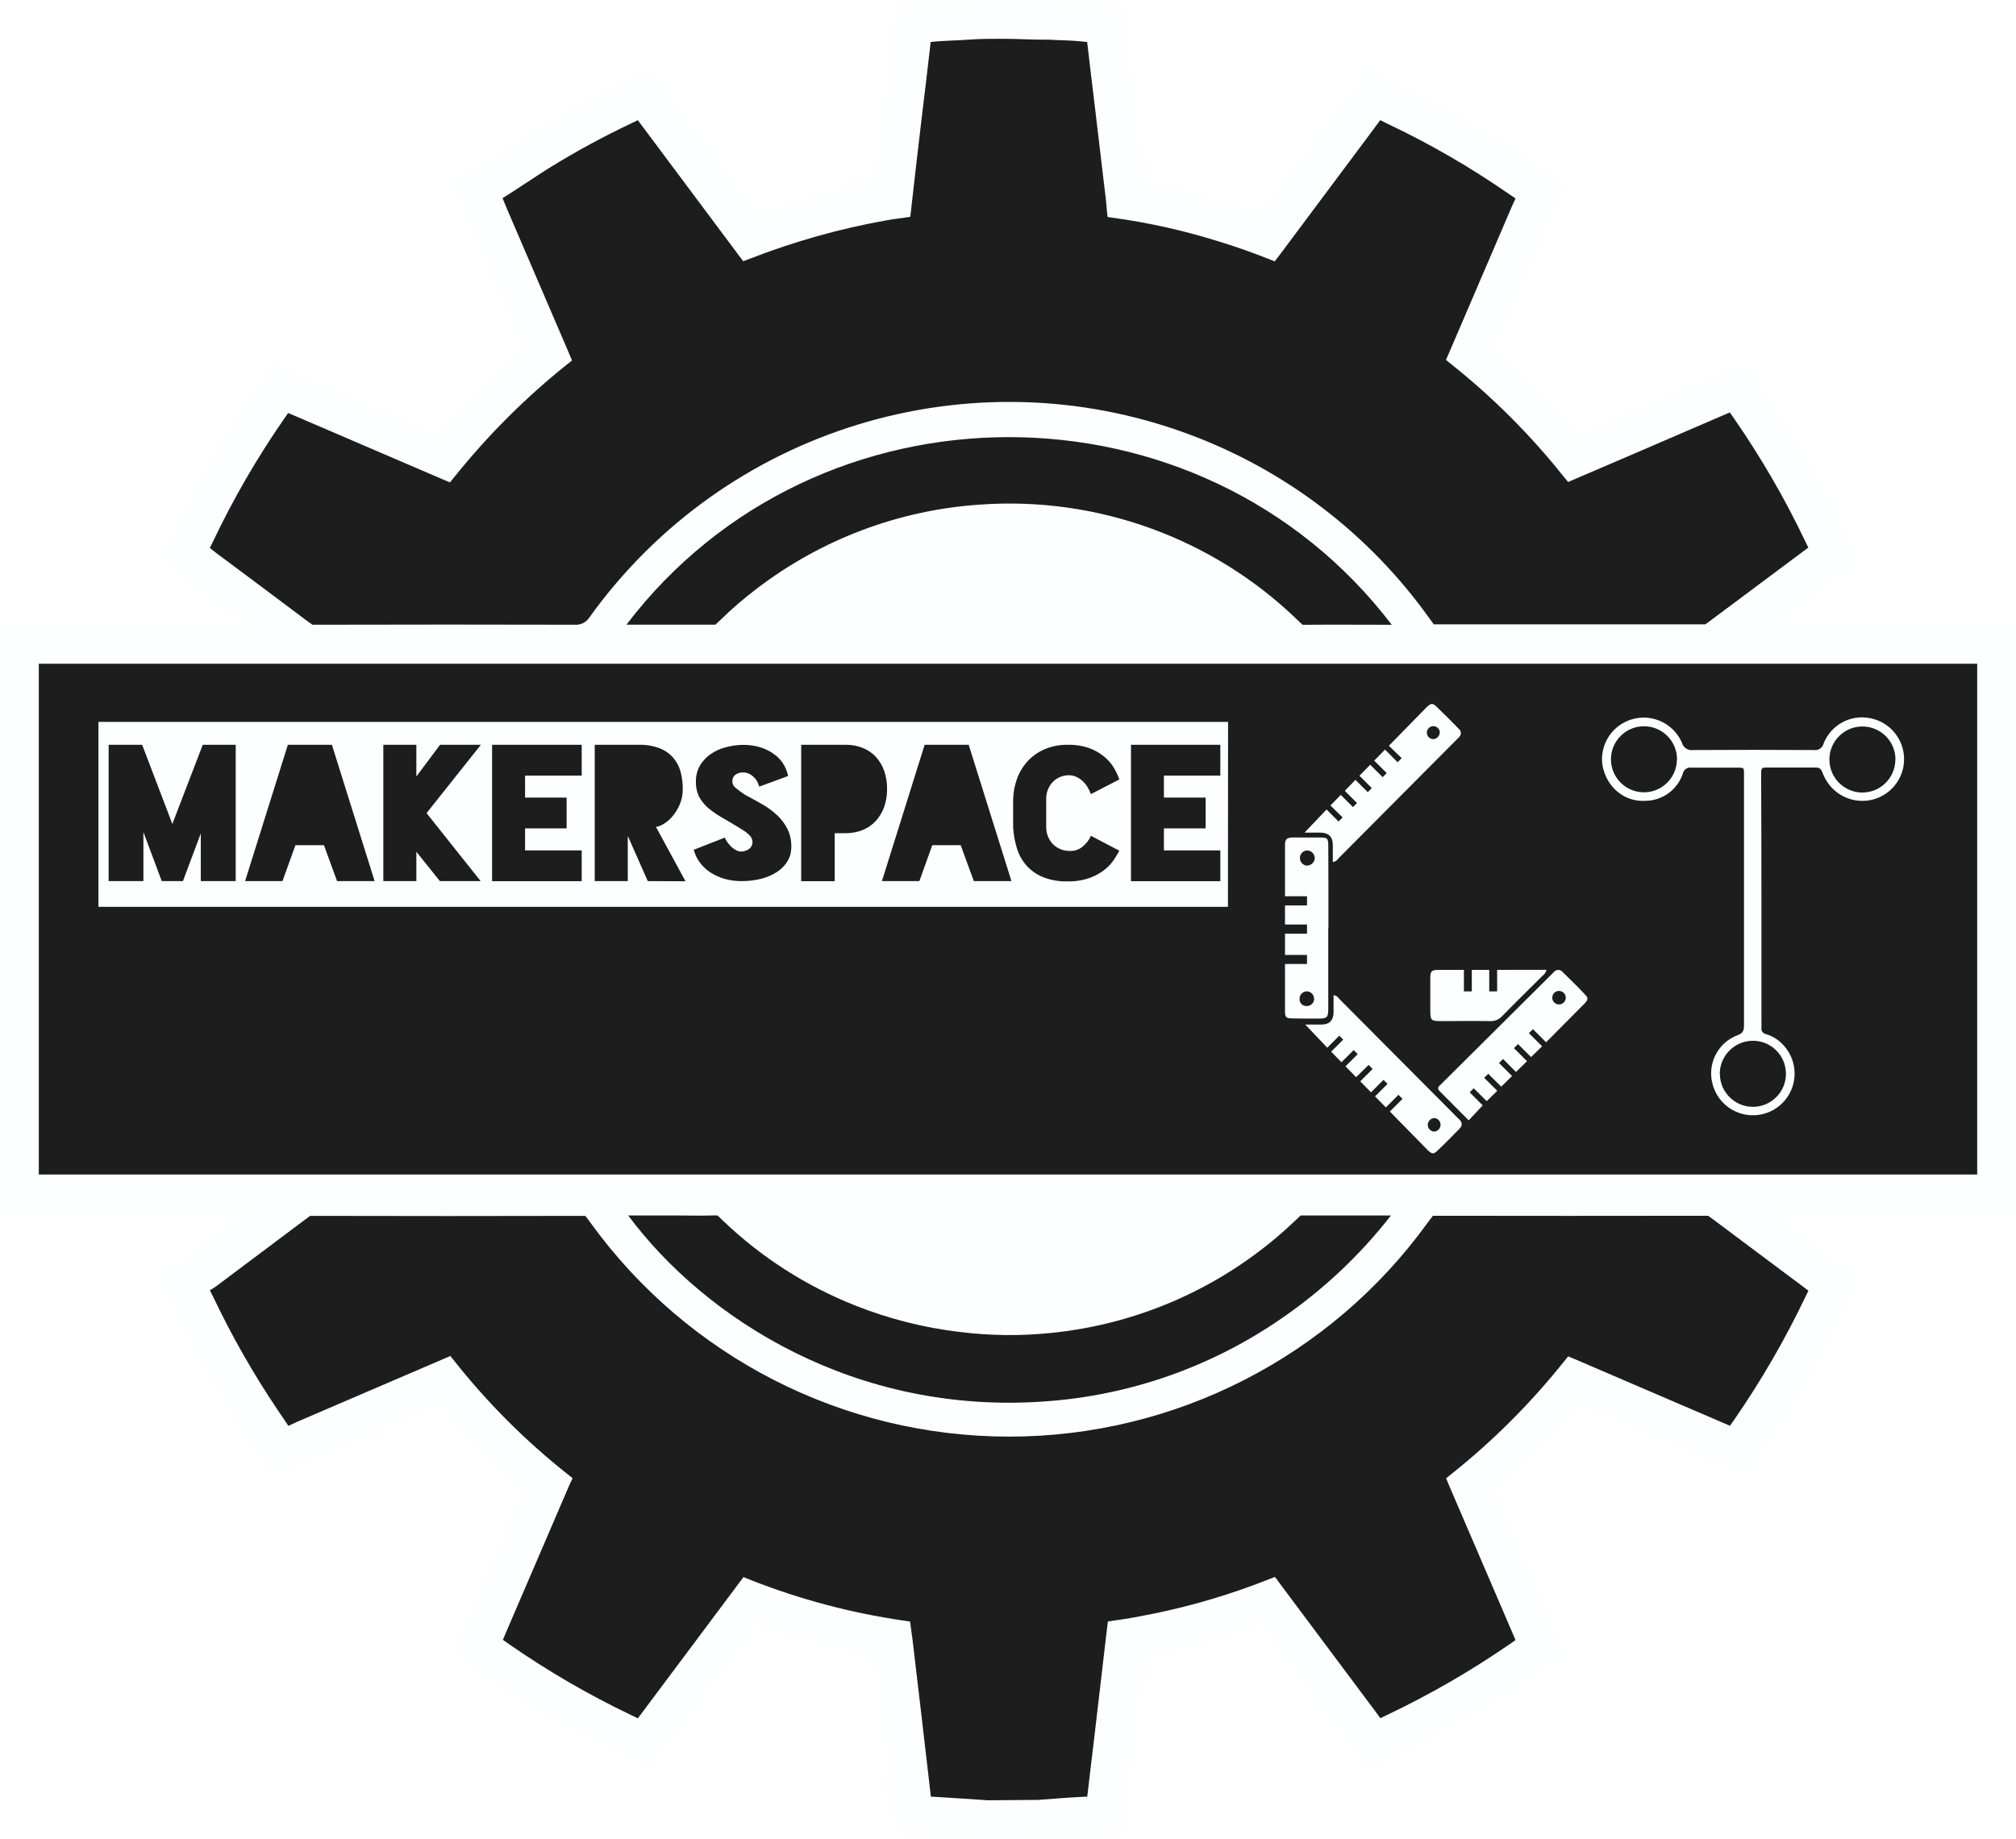
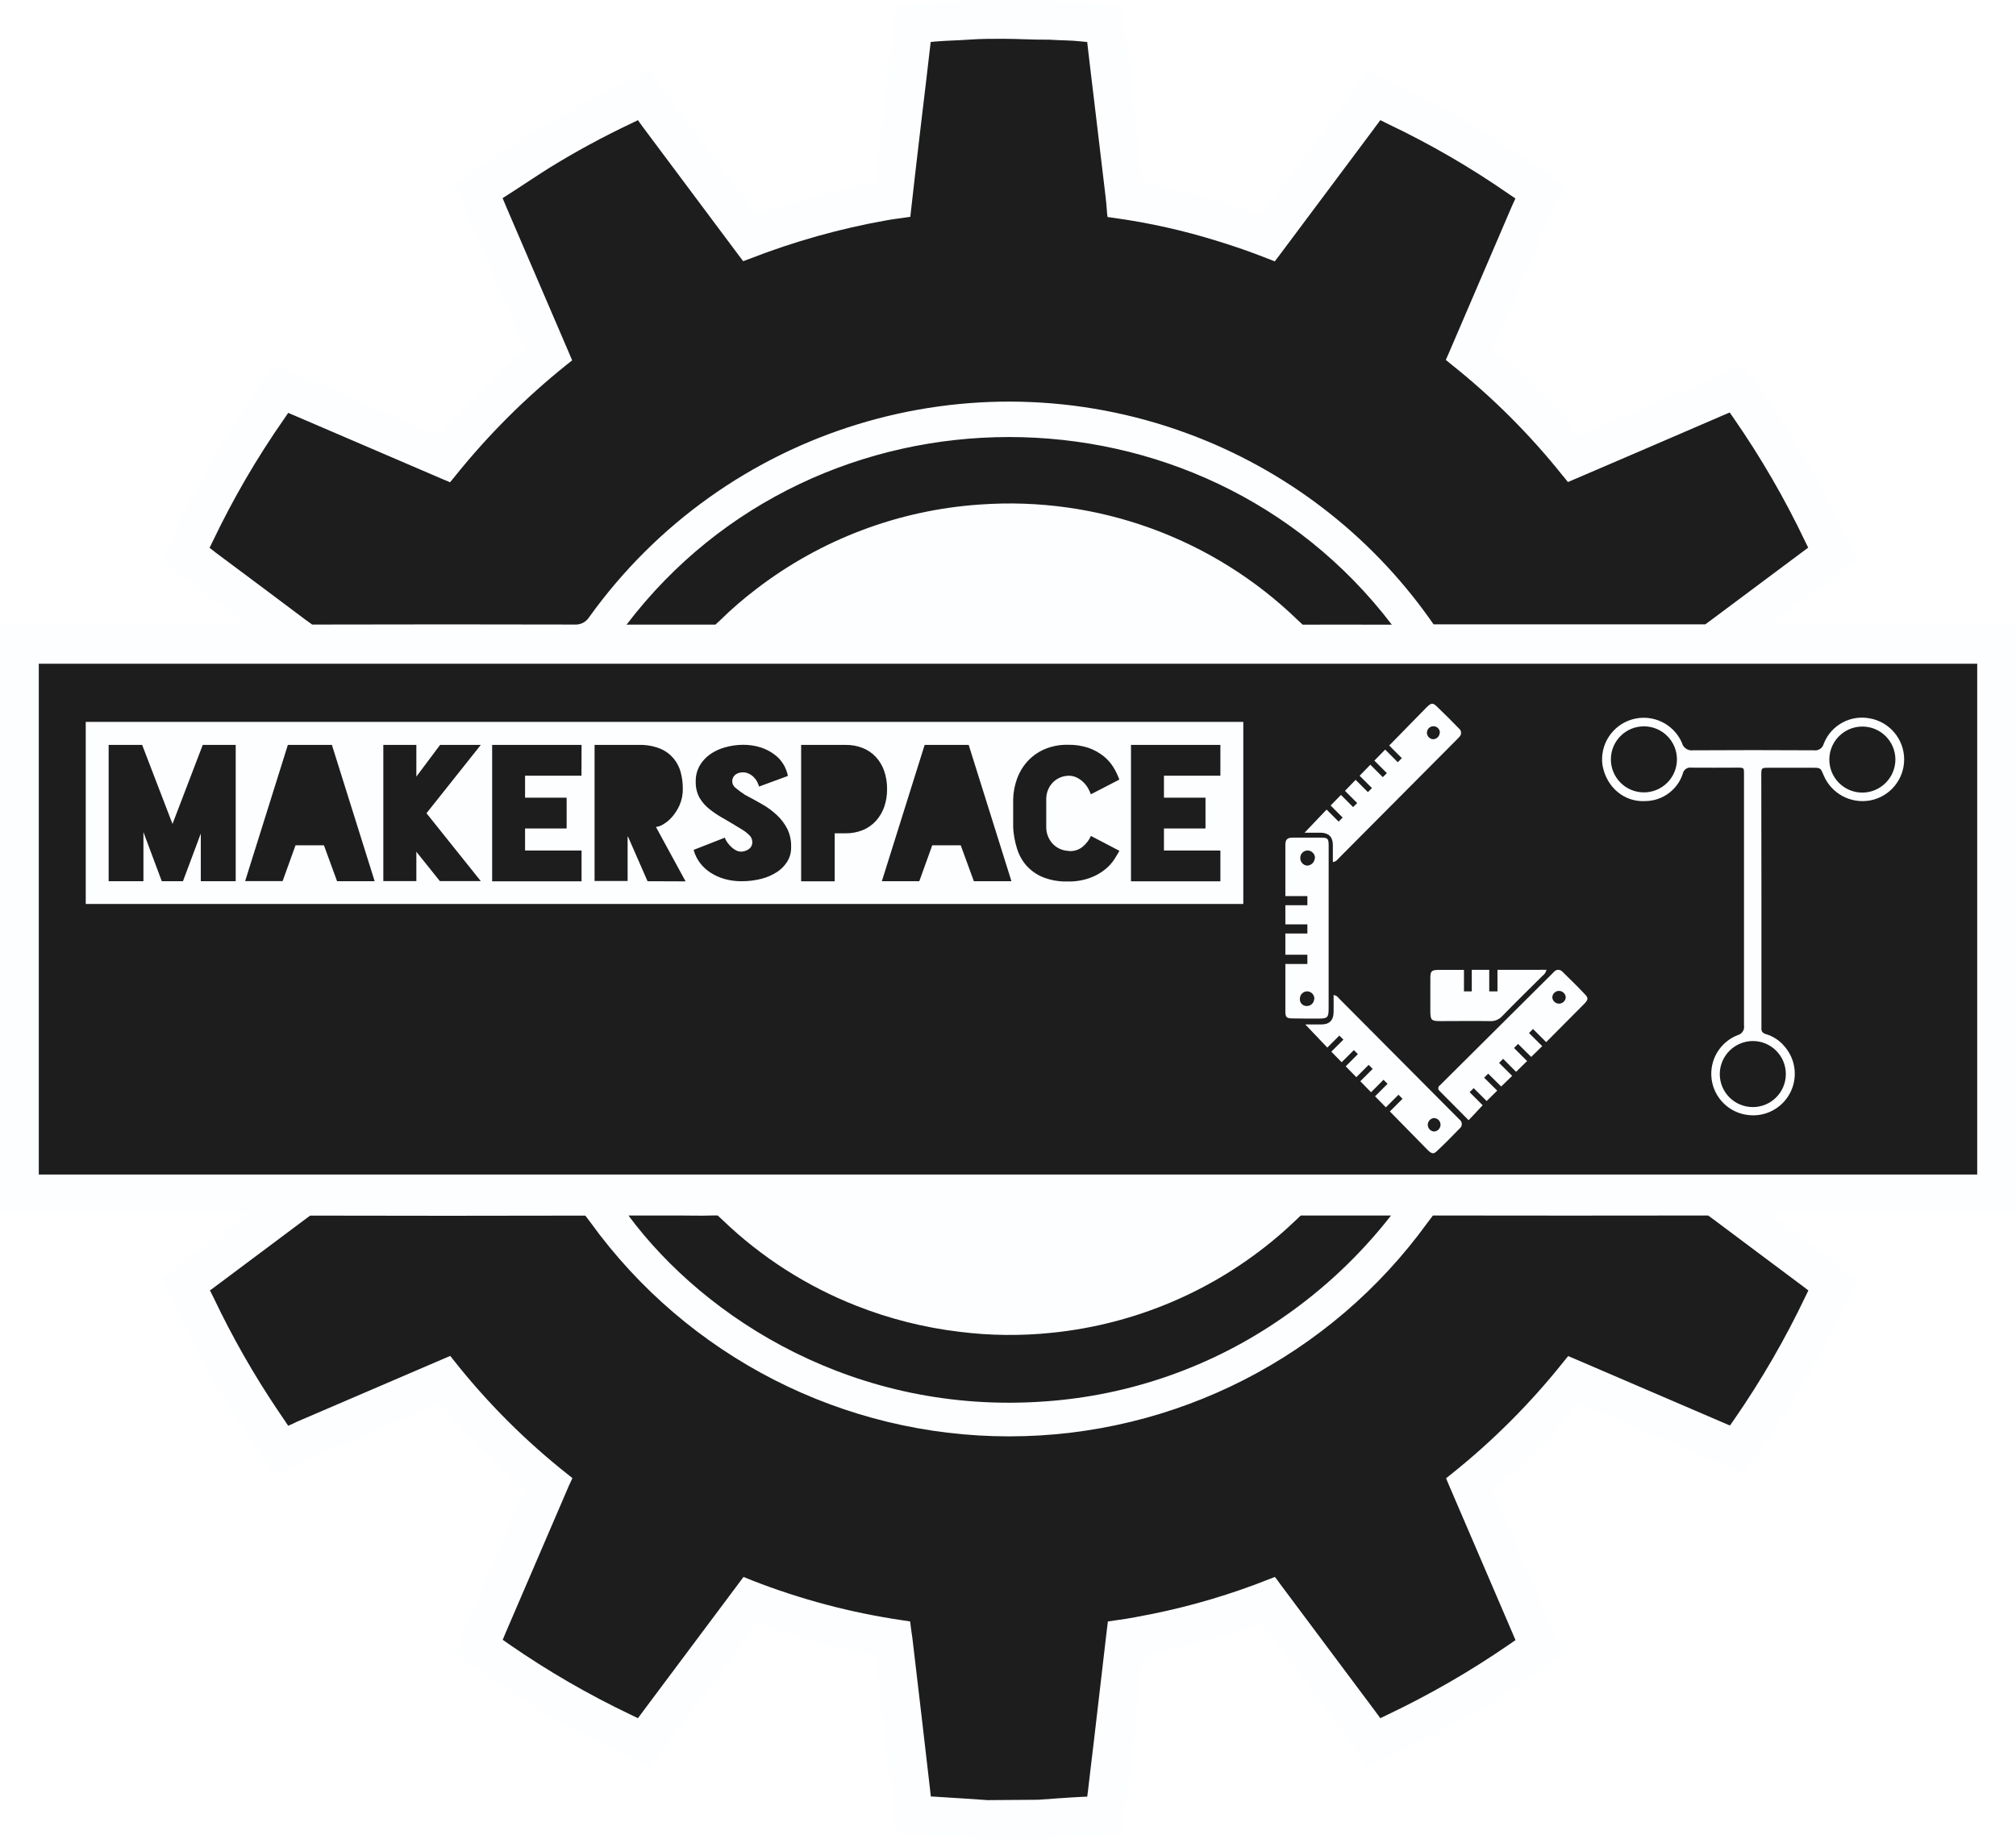
<svg xmlns="http://www.w3.org/2000/svg" id="Logo_neu" viewBox="0 0 549.28 501.14">
  <defs>
    <style>.cls-1{fill:#fdfeff;}.cls-2{fill:#1c1d1c;}</style>
  </defs>
-   <path class="cls-1" d="M562.22,184.07H505.79c2.77-2.08,5.54-4.14,8.26-6.17l6.91-5.16,1.52-1.12,7.21-5.31-4.05-8s-.38-.74-.71-1.45a252.51,252.51,0,0,0-20.29-35l-1.11-1.6-4.89-7.1-7.93,3.36-2,.84-11.42,4.92-11.17,4.81-12.27,5.28a202.31,202.31,0,0,0-23.55-23.56l2.36-5.49q6.26-14.58,12.5-29.16c.57-1.24.93-2.1,1-2.19l3.45-8.15L442.21,59l-1.67-1.13a245.28,245.28,0,0,0-34.15-19.77c-1.12-.53-1.95-1-1.95-1l-8.16-4.23L391,40.39s-.52.72-1.21,1.6c-.23.31-.42.57-.54.75L383.75,50q-8.29,11.12-16.6,22.22-4.39-1.58-8.75-2.9A195.88,195.88,0,0,0,335,63.66l-.15-1.21q-1.11-9.51-2.26-19l-.48-4.09c-.17-1.37-.33-2.74-.5-4.1-.38-3.17-.78-6.43-1.13-9.63-.07-.61-.2-1.67-.2-1.67l-1-8.56-8.59-.72-1.15-.11c-2.19-.26-4.29-.33-6.14-.39-1.12,0-2.19-.08-3.18-.15l-.47,0h-1.53c-1.71,0-3.45-.05-5.29-.11s-3.91-.13-6-.13h-.43c-3,0-6.07,0-9.48.24-1.3.1-2.59.15-4,.22-1.78.08-3.63.16-5.56.32l-1.42.14-8.37.84-1.06,8.34s-.11.87-.18,1.51c-.47,4.24-1,8.57-1.5,12.76q-.42,3.46-.83,6.93l-.22,1.86c-.64,5.48-1.3,11.09-1.94,16.7a212.58,212.58,0,0,0-32.23,8.64l-10-13.34L207,41.84l-1.23-1.64-5.25-7.06L192.63,37l-1.7.82A238.57,238.57,0,0,0,167.64,50.5c-2.32,1.44-4.57,2.93-6.74,4.36C159.24,56,157.68,57,156.09,58l-1.39.88-7.46,4.83,3.47,8.18,1.18,2.77,2.55,6,12.09,28.19A210.14,210.14,0,0,0,143,132.35l-9.37-4-25.47-10.94h0l0,0-1.94-.82-7.93-3.35-4.89,7.09-1.23,1.79a247.32,247.32,0,0,0-20,34.52l-.89,1.82-3.75,7.66,6.69,5.29,1.7,1.34.11.08.11.09,7,5.23,8,6H23.51V344.42H91.14l-4.73,3.52L76,355.7c-.86.65-1.52,1.13-1.55,1.15l-7.18,5.23,3.92,8s.39.8.89,1.86A250.83,250.83,0,0,0,90.44,404c.27.41.56.83.84,1.24l1,1.51.94,1.41,5,7.45,8.16-3.7,1.43-.64h0c.32-.14.63-.29.91-.43l6.29-2.7,28-12a201.37,201.37,0,0,0,23.54,23.55Q159.11,437,151.66,454.3c-.5,1.18-1,2.34-1,2.34l-3.15,7.74,6.8,4.86,2.12,1.49A250.06,250.06,0,0,0,190.6,490.5l.55.27.72.35.77.37,7.74,3.8,5.28-6.81c.16-.2.56-.73.89-1.19l.12-.18,0-.06a1.71,1.71,0,0,1,.11-.14l.39-.51,7.08-9.49,15.45-20.68A198,198,0,0,0,262,464.84l.36,3.11c1.36,11.5,2.76,23.39,4.09,35.08.07.56.16,1.42.16,1.43l1,8.93,9,.5,1.37.08c3.4.19,6.88.43,10.24.65l3.78.26.38,0h.39l13.66-.09h.32l.33,0,3.35-.23c2.91-.21,5.65-.41,8.41-.55l1.36,0,8.91-.32,1.19-8.83s.17-1.21.24-1.9c.3-2.72.64-5.5,1-8.19.21-1.77.43-3.54.64-5.31l1.62-14,1.23-10.59c1.71-.31,3.36-.65,4.91-1a196.22,196.22,0,0,0,27.32-7.66l3.25,4.34q9.67,13,19.37,25.94c.67.89,1.21,1.65,1.23,1.67l5.24,7.26,8-4,1.94-.93a253.2,253.2,0,0,0,34.34-19.87l1.9-1.3,6.94-4.83-3.17-7.83s-.46-1.13-.94-2.24l-8.16-19-6.78-15.77a203.88,203.88,0,0,0,23.56-23.55l11,4.74,23.81,10.24,2,.84,7.89,3.35,4.91-7,1.15-1.65a252.93,252.93,0,0,0,20.29-35c.34-.71.75-1.55.76-1.56l3.81-7.76-6.84-5.28s-.77-.6-1.68-1.28l-6.54-4.88-8.68-6.48h67V184.07Z" transform="translate(-23.51 -13.76)" />
-   <path id="Zahnrad" class="cls-2" d="M160.44,67.77l1.33-.85c3.84-2.44,7.58-5,11.44-7.43a228.12,228.12,0,0,1,22.27-12.1l1.81-.88,1.24,1.66,26.25,35.15c.63.84,1.23,1.62,1.23,1.62s1-.34,1.83-.68A197.51,197.51,0,0,1,265,73.81c1.73-.32,3.48-.51,5.21-.77l1.32-.2s.1-.83.15-1.31c.93-8.41,1.92-16.82,2.91-25.24.78-6.58,1.6-13.16,2.34-19.75.06-.57.16-1.34.16-1.34l1.27-.12c3.12-.27,6.22-.3,9.33-.53s6.07-.21,9.08-.22c4.21,0,8.37.3,12.6.24,2.95.21,5.91.15,8.86.49.58.07,1.49.15,1.49.15l.19,1.59c.51,4.6,1.09,9.2,1.64,13.8.91,7.69,1.84,15.39,2.74,23.09.29,2.46.62,4.92.8,7.38.05.69.19,1.83.19,1.83l1.85.26a175.5,175.5,0,0,1,28.18,6.32q6.85,2.08,13.51,4.72l2,.79s.58-.73,1.32-1.72Q385,66.1,397.81,48.89c.09-.13.17-.27.27-.39.86-1.1,1.49-2,1.49-2s1,.5,2.3,1.14a232.38,232.38,0,0,1,32.67,18.92c1.15.79,1.89,1.27,1.89,1.27s-.35.84-.91,2q-8.56,20-17.16,40c-.44,1-.88,2-.88,2s.86.72,1.73,1.42a190.86,190.86,0,0,1,30.13,30.14l.15.18,1.26,1.54,1.81-.77,17.77-7.63,22.59-9.74,1.91-.81s.56.82,1.13,1.63a240.2,240.2,0,0,1,19.43,33.53c.39.83.82,1.67.82,1.67l-1.58,1.17q-12.48,9.33-25,18.66c-.5.39-1.46,1.08-1.46,1.08h-1.83q-35,0-70.07,0h-2.12L413,182.32A140.46,140.46,0,0,0,347.15,132a140.7,140.7,0,0,0-163,49.95,4.42,4.42,0,0,1-4.12,2.06q-34.56-.09-69.11,0l-2.29,0-1.87-1.35c-8.09-6.11-16.25-12.16-24.38-18.23l-1.7-1.34.92-1.87a236.66,236.66,0,0,1,19.18-33.12l1.24-1.79,1.94.82,40.15,17.25,2,.84s.71-.85,1.4-1.72a196.93,196.93,0,0,1,30.32-30.29l1.53-1.22s-.39-.95-.77-1.84l-17-39.58ZM318.23,503.44l1.51-.06s.14-1.05.2-1.65c.5-4.52,1.08-9,1.61-13.56q1.77-15.12,3.53-30.24c.14-1.22.29-2.29.29-2.29s1.27-.2,2.24-.33c3.4-.44,6.76-1.11,10.12-1.78a187.15,187.15,0,0,0,31.54-9.4l1.59-.62a11.29,11.29,0,0,1,1,1.31,7.3,7.3,0,0,0,.57.77q12.92,17.3,25.83,34.58c.74,1,1.34,1.83,1.34,1.83l2.08-1a242,242,0,0,0,32.9-19l1.85-1.28s-.42-1-.85-2l-17.29-40.23c-.4-.93-.77-1.88-.77-1.88l1.52-1.21a193.4,193.4,0,0,0,30.48-30.46c.62-.79,1.26-1.55,1.26-1.55l2,.84,40.16,17.26c.93.41,1.92.82,1.92.82l1.13-1.61a242.79,242.79,0,0,0,19.43-33.53l.81-1.67-1.55-1.18c-8-6-16-11.93-24-17.95-.6-.45-1.76-1.29-1.76-1.29s-1.41,0-2.18,0q-35.27.06-70.54,0c-.78,0-2.27,0-2.27,0s-.9,1.15-1.44,1.89a140.71,140.71,0,0,1-228.1,0c-.51-.71-1.41-1.86-1.41-1.86s-1.49,0-2.32,0q-35.26.09-70.54,0c-.73,0-2.11,0-2.11,0l-1.62,1.2c-8,6-16,12-24,18L80.7,365.4l1,2a237.81,237.81,0,0,0,17.56,30.75l1.88,2.77.94,1.41,1.54-.69.75-.37q20.09-8.62,40.11-17.23l1.74-.75.85,1.07a188.89,188.89,0,0,0,31.3,31.32l1.15.91s-.35.81-.59,1.26-.4.87-.59,1.31q-8.46,19.67-16.91,39.34c-.47,1.08-.9,2.15-.9,2.15l2,1.4A237.39,237.39,0,0,0,195.15,481l1.29.62.86.42s.38-.48.58-.78.57-.77.86-1.15l26-34.77c.69-.91,1.34-1.79,1.34-1.79l2.12.84.22.1a186.45,186.45,0,0,0,41,10.87l2.05.31s.16,1.05.29,2.17c.08.8.24,1.58.33,2.37,1.64,13.89,3.29,27.77,4.87,41.67.06.59.16,1.49.16,1.49l1.39.08c4.71.27,9.41.61,14.11.92l13.66-.1C310.25,504,314.24,503.64,318.23,503.44ZM195,184c7.36,0,14.72,0,22.08,0h1.33s1-.92,1.36-1.26a101.29,101.29,0,0,1,9.8-8.46,112.41,112.41,0,0,1,60.84-23,112.83,112.83,0,0,1,86.68,31.5l1.32,1.24H380c7-.06,13.94,0,21,0h1.7C350.64,115.79,246,115.9,194.19,184A6.12,6.12,0,0,0,195,184ZM308.24,395.67a129.06,129.06,0,0,0,64.63-22.75A133.48,133.48,0,0,0,402.49,345h-1.23c-7.36,0-14.72,0-22.07,0l-1.29,0s-.68.6-1,.94c-1.75,1.65-3.51,3.28-5.34,4.83A112.44,112.44,0,0,1,310,377a109.94,109.94,0,0,1-25.12-.27,112.9,112.9,0,0,1-28.17-7.12,111.46,111.46,0,0,1-36.25-23.22C220,345.88,219,345,219,345s-1.24-.05-1.94,0c-2.79.1-5.59,0-8.39,0h-14C215.78,373.36,256.8,399.41,308.24,395.67Z" transform="translate(-23.51 -13.76)" />
-   <path id="Box" class="cls-2" d="M34.08,194.64v139.2H562.22V194.64Zm324,66.25H50.33v-50.4H358.11Z" transform="translate(-23.51 -13.76)" />
-   <path id="T" class="cls-1" d="M503.43,259.22v33.11a13.81,13.81,0,0,1,0,1.44c-.09,1,.26,1.54,1.34,1.84a10.32,10.32,0,0,1,4.92,3.28,11.36,11.36,0,1,1-19.56,10.36A11.12,11.12,0,0,1,497,295.84c1.45-.56,1.68-1.29,1.68-2.62q0-34.07,0-68.15c0-2.16.15-2.12-2.06-2.11-4.07,0-8.16,0-12.23,0a2.07,2.07,0,0,0-2.38,1.63A10.82,10.82,0,0,1,471.82,232c-5.82.35-10.67-3.8-11.73-9.8a11.36,11.36,0,0,1,21.65-6.11,2.73,2.73,0,0,0,3.06,2.07q16.44-.1,32.88,0a2.41,2.41,0,0,0,2.72-1.85,11.22,11.22,0,0,1,12.65-6.83,11.37,11.37,0,0,1,0,22.34A11.51,11.51,0,0,1,520.35,225c-.85-2.08-.85-2.08-3-2.08-4,0-8,0-12,0-1.94,0-2,0-2,1.95Q503.43,242.06,503.43,259.22Zm-23-38.48a9,9,0,1,0-9.09,8.94A9,9,0,0,0,480.4,220.74Zm59.52,0a9,9,0,1,0-9.07,9A9,9,0,0,0,539.92,220.71Zm-47.84,85.7a9,9,0,1,0,9-9.05A9.05,9.05,0,0,0,492.08,306.41Z" transform="translate(-23.51 -13.76)" />
-   <path id="G" class="cls-1" d="M444.87,278.05a2.74,2.74,0,0,1-1.08,1.62c-3.67,3.67-7.39,7.3-11,11a4.16,4.16,0,0,1-3.37,1.36c-4.48-.07-8.95,0-13.43,0-2.53,0-2.77-.25-2.78-2.74,0-3,0-5.92,0-8.88,0-2,.3-2.28,2.16-2.34h7v5.86h2.15v-5.86h4.75v5.87h2.15v-5.87ZM415.64,311a.91.91,0,0,1,.16-1.43l30.11-29.94c.34-.34.67-.68,1-1a1.5,1.5,0,0,1,2.33,0c2.05,2,4.11,4,6.09,6.12,1,1,.9,1.49-.23,2.64l-10.34,10.41-3.58-3.58-1.11,1.1,3.6,3.57-3,2.94-3.57-3.54-1.1,1.11,3.56,3.56-3,2.93-3.53-3.54-1.1,1.11,3.56,3.53-2.95,2.9-3.54-3.5-1.11,1.1,3.57,3.53-2.88,2.82-3.54-3.5-1.1,1.1,3.55,3.56-3.82,4.08Zm30.8-25.41a1.84,1.84,0,1,0,1.83-1.78A1.83,1.83,0,0,0,446.44,285.57Zm-25.21,35.7c-2,2.05-4,4.11-6.12,6.09-1,1-1.5.89-2.65-.23l-10.27-10.48,3.45-3.45-1.11-1.1-3.43,3.43-2.94-3,3.4-3.41-1.1-1.1-3.4,3.4-2.93-3,3.37-3.37-1.1-1.1L393,307.31l-2.9-2.95,3.33-3.33-1.1-1.1-3.32,3.31-2.82-2.88,3.29-3.28L388.41,296l-3.27,3.28-.1-.1-5.9-6.21c1.4,0,2.9,0,4.4,0,2.14,0,3.24-1.1,3.31-3.2,0-1.58,0-3.15,0-4.81,1,.12,1.29.75,1.71,1.17q15.84,15.9,31.64,31.81c.34.34.69.68,1,1A1.52,1.52,0,0,1,421.23,321.27Zm-7-2.82a1.84,1.84,0,0,0,0,3.67,1.86,1.86,0,0,0,1.77-1.85A1.83,1.83,0,0,0,414.27,318.45Zm-28.82-51.71q0,10.8,0,21.59c0,2.76-.2,3-3,3-2.24,0-4.48,0-6.71-.05-1.75,0-2.06-.28-2.08-1.87V276.46h6V274h-6v-5.79h6v-2.5h-6v-5.2h6V258h-6V244c0-1.52.52-2,2.07-2,2.48,0,5,0,7.43,0,2.11,0,2.29.2,2.3,2.37Q385.47,255.59,385.45,266.74Zm-3.88,19.32a2,2,0,0,0-2-2.16,2,2,0,0,0-1.94,2,1.82,1.82,0,0,0,1.87,2A2,2,0,0,0,381.57,286.06Zm.18-38.46a2.09,2.09,0,0,0-1.86-2.08,2,2,0,0,0-2.16,2,2.07,2.07,0,0,0,1.82,2.12A2.2,2.2,0,0,0,381.75,247.6ZM421,214.7c-.33.35-.68.68-1,1q-15.81,15.92-31.64,31.81c-.42.42-.72,1.05-1.71,1.17,0-1.66,0-3.23,0-4.8-.07-2.11-1.17-3.17-3.31-3.21-1.5,0-3,0-4.4,0l5.91-6.21.09-.1,3.27,3.28,1.11-1.11L386,233.27l2.82-2.88,3.32,3.32,1.1-1.11-3.32-3.32,2.89-3,3.36,3.35,1.1-1.1-3.36-3.37,2.93-3,3.39,3.39,1.1-1.1-3.4-3.41,2.94-3,3.44,3.44,1.1-1.11L401.92,217,412.2,206.5c1.15-1.12,1.62-1.19,2.64-.22,2.09,2,4.1,4,6.12,6.09A1.51,1.51,0,0,1,421,214.7Zm-5.19-1.34a1.77,1.77,0,1,0-1.78,1.83A1.85,1.85,0,0,0,415.78,213.36Z" transform="translate(-23.51 -13.76)" />
-   <path class="cls-2" d="M87.73,216.73v37.15H78.22v-13l-4.87,13H67.58l-5-13.38v13.38H53.11V216.73h9.13l8.23,21.57,8.28-21.57Z" transform="translate(-23.51 -13.76)" />
-   <path class="cls-2" d="M115.35,253.88l-3.58-9.79H104l-3.52,9.79H90.29l11.65-37.15h12l11.64,37.15Z" transform="translate(-23.51 -13.76)" />
-   <path class="cls-2" d="M154.53,216.73l-14.8,18.62,14.74,18.53H143.36l-6.41-8v8h-9V216.73h9v8.64l6.46-8.64Z" transform="translate(-23.51 -13.76)" />
-   <path class="cls-2" d="M182,225.12H166.57v6h11.32v8.39H166.57v6H182v8.39H157.59V216.73H182Z" transform="translate(-23.51 -13.76)" />
-   <path class="cls-2" d="M200,253.88l-5.34-12.09h-.11v12.09h-9V216.73h12.13a14.45,14.45,0,0,1,5.68,1,9.58,9.58,0,0,1,3.64,2.6,9.77,9.77,0,0,1,1.95,3.79,17.5,17.5,0,0,1,.59,4.57,10.65,10.65,0,0,1-.89,4.45,12.56,12.56,0,0,1-2.08,3.27,9.55,9.55,0,0,1-2.43,2,4.46,4.46,0,0,1-1.92.68l8.06,14.83Z" transform="translate(-23.51 -13.76)" />
-   <path class="cls-2" d="M239.08,245.24a7,7,0,0,1-1.1,3.37,9.21,9.21,0,0,1-2.72,2.74,14,14,0,0,1-4.2,1.85,20.93,20.93,0,0,1-5.55.68,16.51,16.51,0,0,1-4.52-.6,14.38,14.38,0,0,1-3.82-1.7,11.25,11.25,0,0,1-2.91-2.67,10.05,10.05,0,0,1-1.73-3.57l8.54-3.35c-.07,0,0,.27.25.7a7.57,7.57,0,0,0,1,1.38,7,7,0,0,0,1.58,1.29,2.89,2.89,0,0,0,2,.43,3.75,3.75,0,0,0,1.79-.75,2.25,2.25,0,0,0,.83-2,2.58,2.58,0,0,0-.72-1.57,10.21,10.21,0,0,0-1.9-1.52c-1.81-1.13-3.5-2.13-5-3a27.74,27.74,0,0,1-4.06-2.68,11.13,11.13,0,0,1-2.72-3.14,8.84,8.84,0,0,1-1-4.4,8.43,8.43,0,0,1,1.07-4.29,9.72,9.72,0,0,1,2.83-3.09,13,13,0,0,1,4.06-1.9,18.82,18.82,0,0,1,4.76-.7,15.81,15.81,0,0,1,5.15.77,12.83,12.83,0,0,1,3.74,2,9,9,0,0,1,2.38,2.72,9.61,9.61,0,0,1,1.12,3l-7.85,2.89a9.5,9.5,0,0,0-.48-1.22,4.81,4.81,0,0,0-.88-1.25,5.12,5.12,0,0,0-1.34-1,3.81,3.81,0,0,0-1.79-.4,3.35,3.35,0,0,0-2,.62,2.27,2.27,0,0,0,0,3.55,28.59,28.59,0,0,0,2.59,1.92c1.64.87,3.21,1.73,4.73,2.6a21.42,21.42,0,0,1,4,2.94,13.7,13.7,0,0,1,2.83,3.72,10.63,10.63,0,0,1,1.07,4.92Z" transform="translate(-23.51 -13.76)" />
-   <path class="cls-2" d="M253.93,216.73a12.06,12.06,0,0,1,4.64.85,9.83,9.83,0,0,1,3.56,2.42,11,11,0,0,1,2.27,3.79,14.72,14.72,0,0,1,.8,5,14.35,14.35,0,0,1-.8,4.9,11.36,11.36,0,0,1-2.27,3.79,10,10,0,0,1-3.56,2.47,11.88,11.88,0,0,1-4.64.87h-3v13.09H241.8V216.73h12.13Z" transform="translate(-23.51 -13.76)" />
-   <path class="cls-2" d="M288.84,253.88l-3.58-9.79h-7.74L274,253.88h-10.2l11.64-37.15h12l11.65,37.15Z" transform="translate(-23.51 -13.76)" />
-   <path class="cls-2" d="M314.6,245.64a5.26,5.26,0,0,0,3.82-1.1,8.29,8.29,0,0,0,2.33-3l7.74,4.05c-.32.6-.77,1.36-1.36,2.29a12,12,0,0,1-2.48,2.75,14.53,14.53,0,0,1-4.09,2.32,16.81,16.81,0,0,1-6.12,1h-.05a17,17,0,0,1-6.81-1.2,12.21,12.21,0,0,1-4.49-3.22,12.75,12.75,0,0,1-2.54-4.7,24.23,24.23,0,0,1-1-5.56v-7.69a17.57,17.57,0,0,1,1-5.42,14.28,14.28,0,0,1,2.78-4.77A13.61,13.61,0,0,1,308,218a15.36,15.36,0,0,1,6.46-1.27h.06a16.47,16.47,0,0,1,5.61.85,14.1,14.1,0,0,1,4,2.19,11.83,11.83,0,0,1,2.72,3,16.74,16.74,0,0,1,1.63,3.4l-7.74,4a11.42,11.42,0,0,0-.88-1.85,7.75,7.75,0,0,0-1.37-1.7,6.68,6.68,0,0,0-1.81-1.19,4.62,4.62,0,0,0-2.14-.4,6.13,6.13,0,0,0-4.35,2,6.58,6.58,0,0,0-1.63,4.57V239a6.74,6.74,0,0,0,1.65,4.62A6.25,6.25,0,0,0,314.6,245.64Z" transform="translate(-23.51 -13.76)" />
-   <path class="cls-2" d="M356,225.12H340.63v6H352v8.39H340.63v6H356v8.39H331.66V216.73H356Z" transform="translate(-23.51 -13.76)" />
+   <path id="Hintergrund" class="cls-1" d="M538.71,170.31H482.28l8.26-6.17,6.91-5.16,1.52-1.12,7.21-5.31-4.05-8s-.37-.74-.71-1.45a251.51,251.51,0,0,0-20.29-35c-.55-.8-1.1-1.6-1.11-1.6l-4.89-7.1-7.93,3.36-2,.84-11.42,4.92-11.17,4.81-12.27,5.28a201.62,201.62,0,0,0-23.56-23.56l2.36-5.49,12.51-29.16c.56-1.24.93-2.1,1-2.19l3.46-8.15-7.42-4.84L417,44.1a245.28,245.28,0,0,0-34.15-19.77c-1.12-.53-1.94-1-1.95-1l-8.16-4.23-5.33,7.49s-.51.72-1.2,1.6c-.24.31-.42.57-.54.75l-5.45,7.3Q351.94,47.4,343.64,58.5c-2.92-1-5.85-2-8.75-2.9a195.88,195.88,0,0,0-23.44-5.7l-.14-1.21q-1.12-9.51-2.26-19l-.49-4.09c-.16-1.37-.33-2.74-.5-4.1-.38-3.17-.77-6.43-1.13-9.63-.07-.61-.2-1.67-.2-1.67l-1-8.56L297.12.91,296,.8c-2.19-.26-4.28-.33-6.13-.39-1.13,0-2.2-.08-3.19-.15l-.46,0h-1.53c-1.72,0-3.46,0-5.3-.11s-3.91-.13-6-.13H273c-3,0-6.08,0-9.49.24-1.3.1-2.59.15-4,.22-1.78.08-3.63.16-5.56.32l-1.41.14-8.37.84-1.06,8.34s-.12.87-.19,1.51c-.47,4.24-1,8.57-1.5,12.76-.27,2.31-.55,4.62-.82,6.93l-.22,1.86c-.65,5.48-1.31,11.09-1.95,16.7a212.9,212.9,0,0,0-32.23,8.64l-10-13.34L183.49,28.08l-1.22-1.64L177,19.38l-7.9,3.88-1.7.82a239.74,239.74,0,0,0-23.29,12.66c-2.32,1.44-4.56,2.93-6.74,4.36-1.65,1.1-3.22,2.13-4.81,3.15l-1.38.89L123.73,50l3.47,8.18,1.18,2.77,2.55,6Q137,81,143,95.05a209.31,209.31,0,0,0-23.54,23.54l-9.37-4L84.65,103.63h0l0,0-2-.82-7.93-3.35-4.89,7.09-1.23,1.79a248.32,248.32,0,0,0-20,34.52l-.89,1.82L44,152.31l6.69,5.29,1.7,1.34.11.08.12.09,7,5.23,8,6H0V330.66H67.63l-4.72,3.52q-5.2,3.87-10.39,7.76L51,343.09l-7.19,5.23,3.92,8,.9,1.86a249.57,249.57,0,0,0,18.33,32.11l.84,1.24,1,1.51.95,1.41,5,7.45,8.16-3.7,1.43-.64h0c.33-.14.63-.29.92-.43l6.28-2.69,28-12A201.37,201.37,0,0,0,143,405.93l-14.88,34.61c-.51,1.18-1,2.34-1,2.34L124,450.62l6.8,4.86L133,457a249.35,249.35,0,0,0,34.14,19.77l.55.27.72.35.77.37,7.74,3.8,5.28-6.81c.16-.2.57-.73.89-1.19l.12-.18,0-.06.11-.14q.21-.25.39-.51l7.09-9.49,15.45-20.68a197.57,197.57,0,0,0,32.23,8.61l.37,3.11c1.35,11.5,2.75,23.39,4.08,35.08.07.56.16,1.42.16,1.43l1,8.93,9,.5,1.37.08c3.4.19,6.88.43,10.24.65l3.78.26.38,0h.39l13.66-.09h.33l.32,0,3.36-.23c2.9-.21,5.64-.41,8.41-.55l1.35-.05,8.91-.32,1.2-8.83s.16-1.21.24-1.9c.3-2.72.63-5.5,1-8.19.22-1.77.43-3.54.64-5.31l1.62-14q.63-5.3,1.24-10.59c1.71-.31,3.35-.65,4.9-1a196.35,196.35,0,0,0,27.33-7.66l3.24,4.34q9.67,13,19.37,25.94c.67.89,1.22,1.65,1.24,1.67l5.23,7.26,8-4,1.94-.93A253.3,253.3,0,0,0,417,456.92l1.89-1.3,6.95-4.83L422.69,443s-.46-1.13-.94-2.24l-8.16-19L406.82,406a205.48,205.48,0,0,0,23.56-23.55l11,4.74,23.82,10.24,2,.84,7.88,3.35,4.91-7,1.15-1.65a251.93,251.93,0,0,0,20.29-35c.34-.71.76-1.55.76-1.56l3.82-7.76-6.84-5.28L497.48,342l-6.55-4.88-8.68-6.48h67V170.31Z" />
+   <path id="Zahnrad" class="cls-2" d="M136.94,54l1.32-.85c3.84-2.44,7.58-5,11.45-7.43A226.81,226.81,0,0,1,172,33.63l1.81-.88L175,34.41l26.26,35.15c.63.84,1.23,1.62,1.23,1.62s.94-.34,1.82-.68a197.61,197.61,0,0,1,37.19-10.45c1.72-.32,3.47-.51,5.21-.77l1.32-.2s.09-.83.14-1.31c.93-8.41,1.93-16.82,2.92-25.24.77-6.58,1.6-13.16,2.33-19.75.06-.57.16-1.34.16-1.34l1.27-.12c3.12-.27,6.23-.3,9.33-.53s6.07-.21,9.08-.22c4.22,0,8.37.3,12.61.24,2.94.21,5.9.15,8.85.49.58.07,1.5.15,1.5.15s.12,1,.18,1.59c.52,4.6,1.09,9.2,1.64,13.8q1.38,11.54,2.75,23.09c.29,2.46.61,4.92.79,7.38,0,.69.19,1.83.19,1.83l1.85.26a175.26,175.26,0,0,1,28.18,6.32q6.85,2.09,13.52,4.72l2,.79s.57-.73,1.31-1.72q12.86-17.18,25.69-34.38c.1-.13.17-.27.27-.39.86-1.1,1.49-2,1.49-2s1,.5,2.3,1.14A233.05,233.05,0,0,1,411,52.81c1.14.79,1.89,1.27,1.89,1.27s-.36.84-.91,2q-8.56,20-17.17,40c-.44,1-.88,2-.88,2s.86.72,1.73,1.42a190.44,190.44,0,0,1,30.13,30.14l.16.18,1.25,1.54,1.82-.77,17.77-7.63,22.59-9.74,1.9-.81,1.13,1.63a240.2,240.2,0,0,1,19.43,33.53c.4.83.82,1.67.82,1.67l-1.57,1.17q-12.5,9.33-25,18.66c-.51.39-1.46,1.08-1.46,1.08h-1.84q-35,0-70.07,0h-2.12l-1.21-1.71a140.46,140.46,0,0,0-65.83-50.3,140.72,140.72,0,0,0-163,50,4.41,4.41,0,0,1-4.12,2.06q-34.54-.09-69.11,0l-2.28,0-1.87-1.35c-8.1-6.11-16.25-12.16-24.38-18.23l-1.7-1.34.92-1.87A234.7,234.7,0,0,1,77.3,114.31l1.23-1.79,1.94.82,40.16,17.25,2,.84s.71-.85,1.4-1.72a196.55,196.55,0,0,1,30.33-30.29l1.53-1.22-.78-1.84-17-39.58ZM294.72,489.68l1.51-.06s.14-1.05.21-1.65c.5-4.52,1.08-9,1.61-13.56q1.77-15.12,3.52-30.24c.15-1.22.29-2.29.29-2.29s1.27-.2,2.24-.33c3.4-.44,6.76-1.11,10.12-1.78a187.15,187.15,0,0,0,31.54-9.4l1.59-.62a12.2,12.2,0,0,1,1,1.31,7.22,7.22,0,0,0,.56.77q12.92,17.3,25.83,34.58c.74,1,1.34,1.83,1.34,1.83l2.08-1a240.75,240.75,0,0,0,32.9-19c.94-.64,1.85-1.28,1.85-1.28s-.42-1-.85-2l-17.28-40.23c-.41-.93-.78-1.88-.78-1.88l1.52-1.21A193,193,0,0,0,426,371.11c.63-.79,1.26-1.55,1.26-1.55l2,.84,40.16,17.26,1.92.82,1.13-1.61a240.77,240.77,0,0,0,19.43-33.53l.81-1.67-1.54-1.18c-8-6-16-11.93-24-17.95-.6-.45-1.76-1.29-1.76-1.29s-1.41,0-2.17,0q-35.28.06-70.55,0c-.78,0-2.27,0-2.27,0s-.9,1.15-1.44,1.89a140.7,140.7,0,0,1-228.09,0c-.52-.71-1.41-1.86-1.41-1.86s-1.49,0-2.32,0q-35.28.09-70.55,0c-.73,0-2.11,0-2.11,0l-1.62,1.2c-8,6-16,11.95-24,17.95-1,.72-1.67,1.24-1.67,1.24s.41.83,1,2A237.74,237.74,0,0,0,75.7,384.37l1.88,2.77.94,1.41s.92-.42,1.55-.69l.74-.37q20.09-8.62,40.11-17.23l1.75-.75.85,1.07a188.89,188.89,0,0,0,31.3,31.32l1.14.91s-.35.81-.58,1.26-.4.87-.59,1.31l-16.92,39.34c-.46,1.08-.9,2.15-.9,2.15s1,.7,2,1.4a236.8,236.8,0,0,0,32.69,18.93l1.28.62.87.42s.37-.48.58-.78.57-.77.85-1.15l26-34.77,1.33-1.79,2.13.84.21.1a186.45,186.45,0,0,0,41,10.87l2.06.31s.15,1.05.28,2.17c.09.8.24,1.58.34,2.37,1.63,13.89,3.28,27.77,4.86,41.67.07.59.16,1.49.16,1.49l1.39.08c4.71.27,9.42.61,14.12.92l13.66-.1C286.74,490.2,290.73,489.88,294.72,489.68ZM171.52,170.22c7.36,0,14.71,0,22.07,0h1.33s1-.92,1.37-1.26a101.17,101.17,0,0,1,9.79-8.46,112.44,112.44,0,0,1,60.84-23A112.8,112.8,0,0,1,353.6,169l1.33,1.24h1.6c7-.06,13.93,0,21,0h1.69c-52.06-68.24-156.67-68.13-208.51,0A6.57,6.57,0,0,0,171.52,170.22ZM284.73,381.91a129.13,129.13,0,0,0,64.64-22.75A133.43,133.43,0,0,0,379,331.25h-1.23c-7.36,0-14.71,0-22.07,0l-1.28,0s-.68.6-1,.94c-1.74,1.65-3.5,3.28-5.34,4.83a112.44,112.44,0,0,1-61.54,26.19,109.94,109.94,0,0,1-25.12-.27,113,113,0,0,1-28.17-7.12,111.46,111.46,0,0,1-36.25-23.22c-.5-.48-1.44-1.35-1.44-1.35s-1.24-.05-1.93,0c-2.8.1-5.6,0-8.4,0h-14C192.28,359.6,233.29,385.65,284.73,381.91Z" />
+   <path id="Box" class="cls-2" d="M10.57,180.88v139.2H538.71V180.88Zm328.18,65.47H23.36V196.73H338.75Z" />
+   <path id="T" class="cls-1" d="M479.92,245.46v33.11c0,.48,0,1,0,1.44-.1,1,.25,1.54,1.33,1.84a10.35,10.35,0,0,1,4.93,3.28,11.33,11.33,0,0,1-9.85,18.74,11.31,11.31,0,0,1-2.85-21.79,2.29,2.29,0,0,0,1.69-2.62q0-34.06,0-68.15c0-2.16.15-2.12-2.06-2.11-4.08,0-8.16.05-12.24,0a2.06,2.06,0,0,0-2.37,1.64,10.84,10.84,0,0,1-10.16,7.47c-5.83.35-10.68-3.8-11.73-9.8a11.35,11.35,0,0,1,21.64-6.11,2.74,2.74,0,0,0,3.07,2.07q16.44-.1,32.87,0a2.42,2.42,0,0,0,2.73-1.85,11.2,11.2,0,0,1,12.64-6.83,11.37,11.37,0,0,1,0,22.34,11.5,11.5,0,0,1-12.68-6.82c-.86-2.08-.86-2.08-3-2.08h-12c-1.94,0-2,0-2,2Q479.92,228.3,479.92,245.46ZM456.9,207a9,9,0,1,0-9.1,8.94A9,9,0,0,0,456.9,207Zm59.52,0a9,9,0,1,0-9.07,9A9.05,9.05,0,0,0,516.42,207Zm-47.85,85.7a9,9,0,1,0,9-9A9.05,9.05,0,0,0,468.57,292.65Z" />
+   <path id="G" class="cls-1" d="M421.36,264.29a2.77,2.77,0,0,1-1.07,1.62c-3.68,3.67-7.4,7.3-11,11a4.15,4.15,0,0,1-3.36,1.36c-4.48-.07-9,0-13.44,0-2.53,0-2.76-.25-2.78-2.74,0-3,0-5.92,0-8.88,0-2,.29-2.28,2.16-2.34h7v5.86H401V264.3h4.76v5.87H408v-5.87Zm-29.22,32.93a.91.91,0,0,1,.16-1.43c10.59-10.55,19.5-19.39,30.1-29.94l1-1a1.51,1.51,0,0,1,2.34,0c2.05,2,4.11,4,6.09,6.12,1,1,.89,1.49-.23,2.64L421.27,284l-3.58-3.58-1.1,1.1,3.6,3.57-3,2.94-3.58-3.54-1.1,1.11,3.56,3.56-3,2.93-3.53-3.54-1.1,1.11,3.57,3.53-3,2.9-3.54-3.5-1.1,1.1,3.56,3.53-2.88,2.83-3.53-3.51-1.11,1.1,3.56,3.56-3.83,4.08Zm30.8-25.41a1.84,1.84,0,0,0,3.67,0,1.86,1.86,0,0,0-1.85-1.77A1.83,1.83,0,0,0,422.94,271.81Zm-25.22,35.7c-2,2.05-4,4.11-6.12,6.09-1,1-1.49.89-2.64-.23l-10.28-10.48,3.45-3.45-1.1-1.1-3.44,3.43-2.94-3,3.41-3.41-1.11-1.1-3.39,3.4-2.93-3L374,291.3l-1.1-1.1-3.35,3.35-2.9-2.95,3.32-3.33-1.1-1.1-3.32,3.31-2.82-2.88,3.29-3.28-1.1-1.11-3.28,3.28-.09-.1-5.91-6.21c1.41,0,2.91,0,4.4,0,2.14,0,3.24-1.1,3.31-3.2.05-1.58,0-3.15,0-4.81,1,.12,1.29.75,1.72,1.17l31.64,31.81c.33.34.68.68,1,1A1.51,1.51,0,0,1,397.72,307.51Zm-7-2.82a1.84,1.84,0,0,0,0,3.67,1.86,1.86,0,0,0,1.77-1.85A1.83,1.83,0,0,0,390.76,304.69ZM362,253q0,10.8,0,21.59c0,2.76-.2,3-3,3-2.24,0-4.47,0-6.71-.05-1.75,0-2.06-.28-2.08-1.87V262.7h6v-2.51h-6V254.4h6v-2.5h-6v-5.2h6v-2.5h-6V230.27c0-1.52.52-2,2.08-2,2.47,0,4.95,0,7.43,0,2.1,0,2.29.2,2.29,2.37C362,238.11,362,245.55,362,253Zm-3.89,19.32a2,2,0,0,0-2-2.16,2,2,0,0,0-1.94,2,1.82,1.82,0,0,0,1.87,2A2,2,0,0,0,358.06,272.3Zm.18-38.46a2.07,2.07,0,0,0-1.85-2.08,2,2,0,0,0-2.17,2,2.07,2.07,0,0,0,1.82,2.12A2.19,2.19,0,0,0,358.24,233.84Zm39.22-32.9c-.33.35-.67.68-1,1q-15.82,15.91-31.64,31.81c-.42.42-.73,1-1.72,1.17,0-1.66,0-3.23,0-4.8-.06-2.11-1.17-3.17-3.3-3.21-1.5,0-3,0-4.41,0l5.91-6.21.09-.1,3.28,3.28,1.1-1.1-3.28-3.29,2.82-2.88,3.31,3.32,1.1-1.11-3.32-3.32,2.9-3,3.35,3.35,1.11-1.1-3.37-3.37,2.93-3,3.39,3.39,1.11-1.1-3.41-3.41,2.94-3,3.44,3.44,1.1-1.11-3.44-3.44,10.27-10.49c1.15-1.12,1.62-1.19,2.64-.22,2.09,2,4.1,4,6.12,6.09A1.5,1.5,0,0,1,397.46,200.94Zm-5.19-1.34a1.77,1.77,0,1,0-1.78,1.83A1.84,1.84,0,0,0,392.27,199.6Z" />
+   <path id="Makerspace" class="cls-2" d="M64.22,203v37.15H54.71v-13l-4.86,13H44.08l-5-13.38v13.38H29.6V203h9.13L47,224.54,55.24,203Zm27.62,37.15-3.58-9.79H80.52L77,240.12H66.79L78.43,203h12l11.65,37.15ZM131,203l-14.8,18.62L131,240.12H119.85l-6.41-8v8h-9V203h9v8.64l6.47-8.64Zm27.43,8.39H143.06v6h11.33v8.39H143.06v6h15.39v8.39H134.09V203h24.36Zm18,28.76L171.11,228H171v12.09h-9V203h12.13a14.5,14.5,0,0,1,5.69,1,9.62,9.62,0,0,1,3.63,2.6,9.77,9.77,0,0,1,2,3.79,17.5,17.5,0,0,1,.59,4.57,10.81,10.81,0,0,1-.88,4.45,12.85,12.85,0,0,1-2.09,3.27,9.55,9.55,0,0,1-2.43,2,4.46,4.46,0,0,1-1.92.68l8.07,14.83Zm39.11-8.64a7,7,0,0,1-1.09,3.37,9.39,9.39,0,0,1-2.73,2.75,14.16,14.16,0,0,1-4.19,1.84,21,21,0,0,1-5.56.68,16.39,16.39,0,0,1-4.51-.6,14.24,14.24,0,0,1-3.82-1.7,11.25,11.25,0,0,1-2.91-2.67,10.24,10.24,0,0,1-1.74-3.57l8.55-3.35c-.07,0,0,.27.24.7a7.2,7.2,0,0,0,1,1.38,6.77,6.77,0,0,0,1.57,1.29,2.92,2.92,0,0,0,2,.43,3.79,3.79,0,0,0,1.79-.75,2.27,2.27,0,0,0,.82-2.05,2.47,2.47,0,0,0-.72-1.57,10.1,10.1,0,0,0-1.89-1.52c-1.82-1.13-3.5-2.13-5-3a26.7,26.7,0,0,1-4.06-2.68,11,11,0,0,1-2.73-3.14,8.84,8.84,0,0,1-1-4.4,8.43,8.43,0,0,1,1.07-4.29,9.83,9.83,0,0,1,2.83-3.09,13,13,0,0,1,4.06-1.9,18.88,18.88,0,0,1,4.76-.7,15.72,15.72,0,0,1,5.15.77,12.83,12.83,0,0,1,3.74,2,9,9,0,0,1,2.38,2.72,9.37,9.37,0,0,1,1.12,3l-7.85,2.89a9.5,9.5,0,0,0-.48-1.22,4.58,4.58,0,0,0-.88-1.25,5.12,5.12,0,0,0-1.34-1,3.78,3.78,0,0,0-1.79-.4,3.35,3.35,0,0,0-1.95.62,2.27,2.27,0,0,0-.05,3.55,28.59,28.59,0,0,0,2.59,1.92c1.64.87,3.21,1.73,4.73,2.6a21.1,21.1,0,0,1,4,2.94,13.5,13.5,0,0,1,2.83,3.72,10.51,10.51,0,0,1,1.07,4.92ZM230.42,203a12.15,12.15,0,0,1,4.65.85,9.8,9.8,0,0,1,3.55,2.42,10.83,10.83,0,0,1,2.27,3.79,14.72,14.72,0,0,1,.8,5,14.35,14.35,0,0,1-.8,4.9,11.2,11.2,0,0,1-2.27,3.79,9.92,9.92,0,0,1-3.55,2.47,12,12,0,0,1-4.65.87h-3v13.09h-9.14V203h12.13Zm34.92,37.15-3.58-9.79H254l-3.53,9.79h-10.2L251.93,203h12l11.65,37.15Zm25.76-8.24a5.28,5.28,0,0,0,3.82-1.1,8.27,8.27,0,0,0,2.32-3l7.75,4.05c-.32.6-.78,1.36-1.36,2.29a12,12,0,0,1-2.49,2.75,14.53,14.53,0,0,1-4.09,2.32,16.75,16.75,0,0,1-6.11,1h-.06a17.09,17.09,0,0,1-6.81-1.2,12.3,12.3,0,0,1-4.49-3.22,12.73,12.73,0,0,1-2.53-4.7,23.71,23.71,0,0,1-1-5.56V217.8a17.57,17.57,0,0,1,1-5.42,14.45,14.45,0,0,1,2.78-4.77,13.61,13.61,0,0,1,4.62-3.37,15.37,15.37,0,0,1,6.47-1.27H291a16.47,16.47,0,0,1,5.61.85,14,14,0,0,1,4,2.19,11.87,11.87,0,0,1,2.73,3.05,17.87,17.87,0,0,1,1.63,3.4l-7.75,4a10.64,10.64,0,0,0-.88-1.85A7.7,7.7,0,0,0,295,213a6.73,6.73,0,0,0-1.82-1.19,4.62,4.62,0,0,0-2.14-.4,6.17,6.17,0,0,0-4.35,2,6.58,6.58,0,0,0-1.63,4.57v7.24a6.7,6.7,0,0,0,1.66,4.62A6.21,6.21,0,0,0,291.1,231.88Zm41.41-20.52H317.13v6h11.32v8.39H317.13v6h15.38v8.39H308.15V203h24.36Z" />
</svg>
